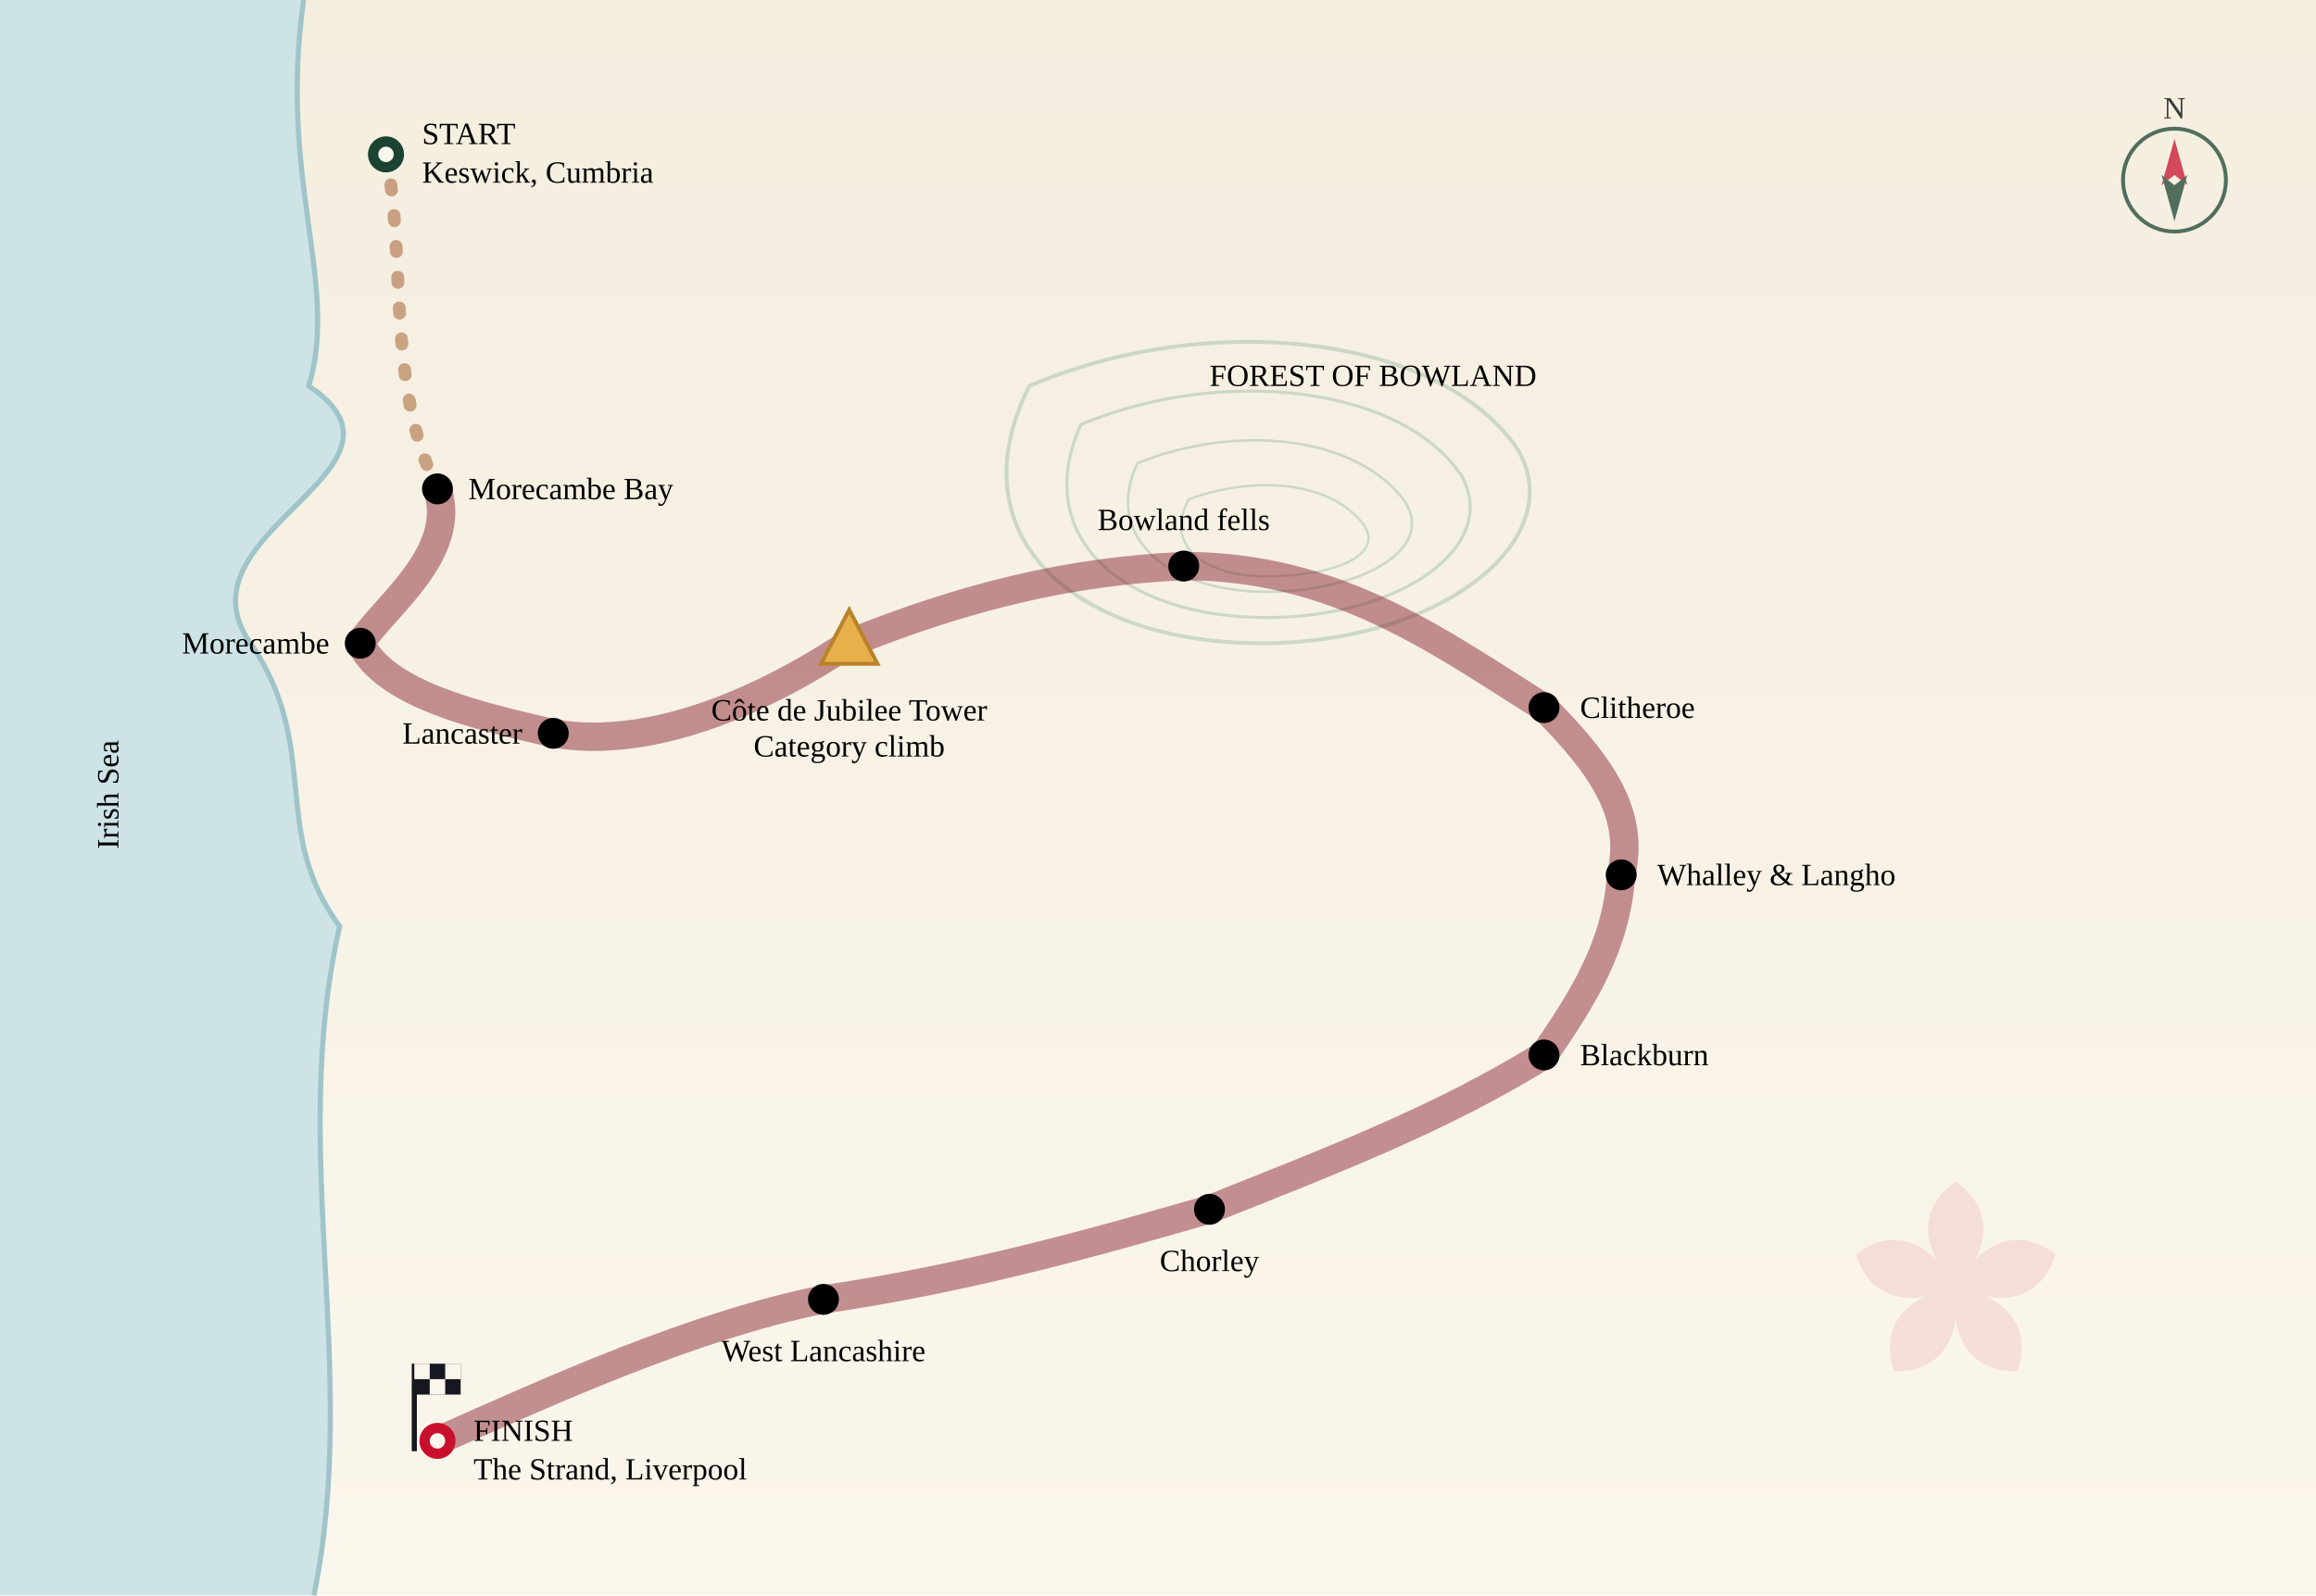
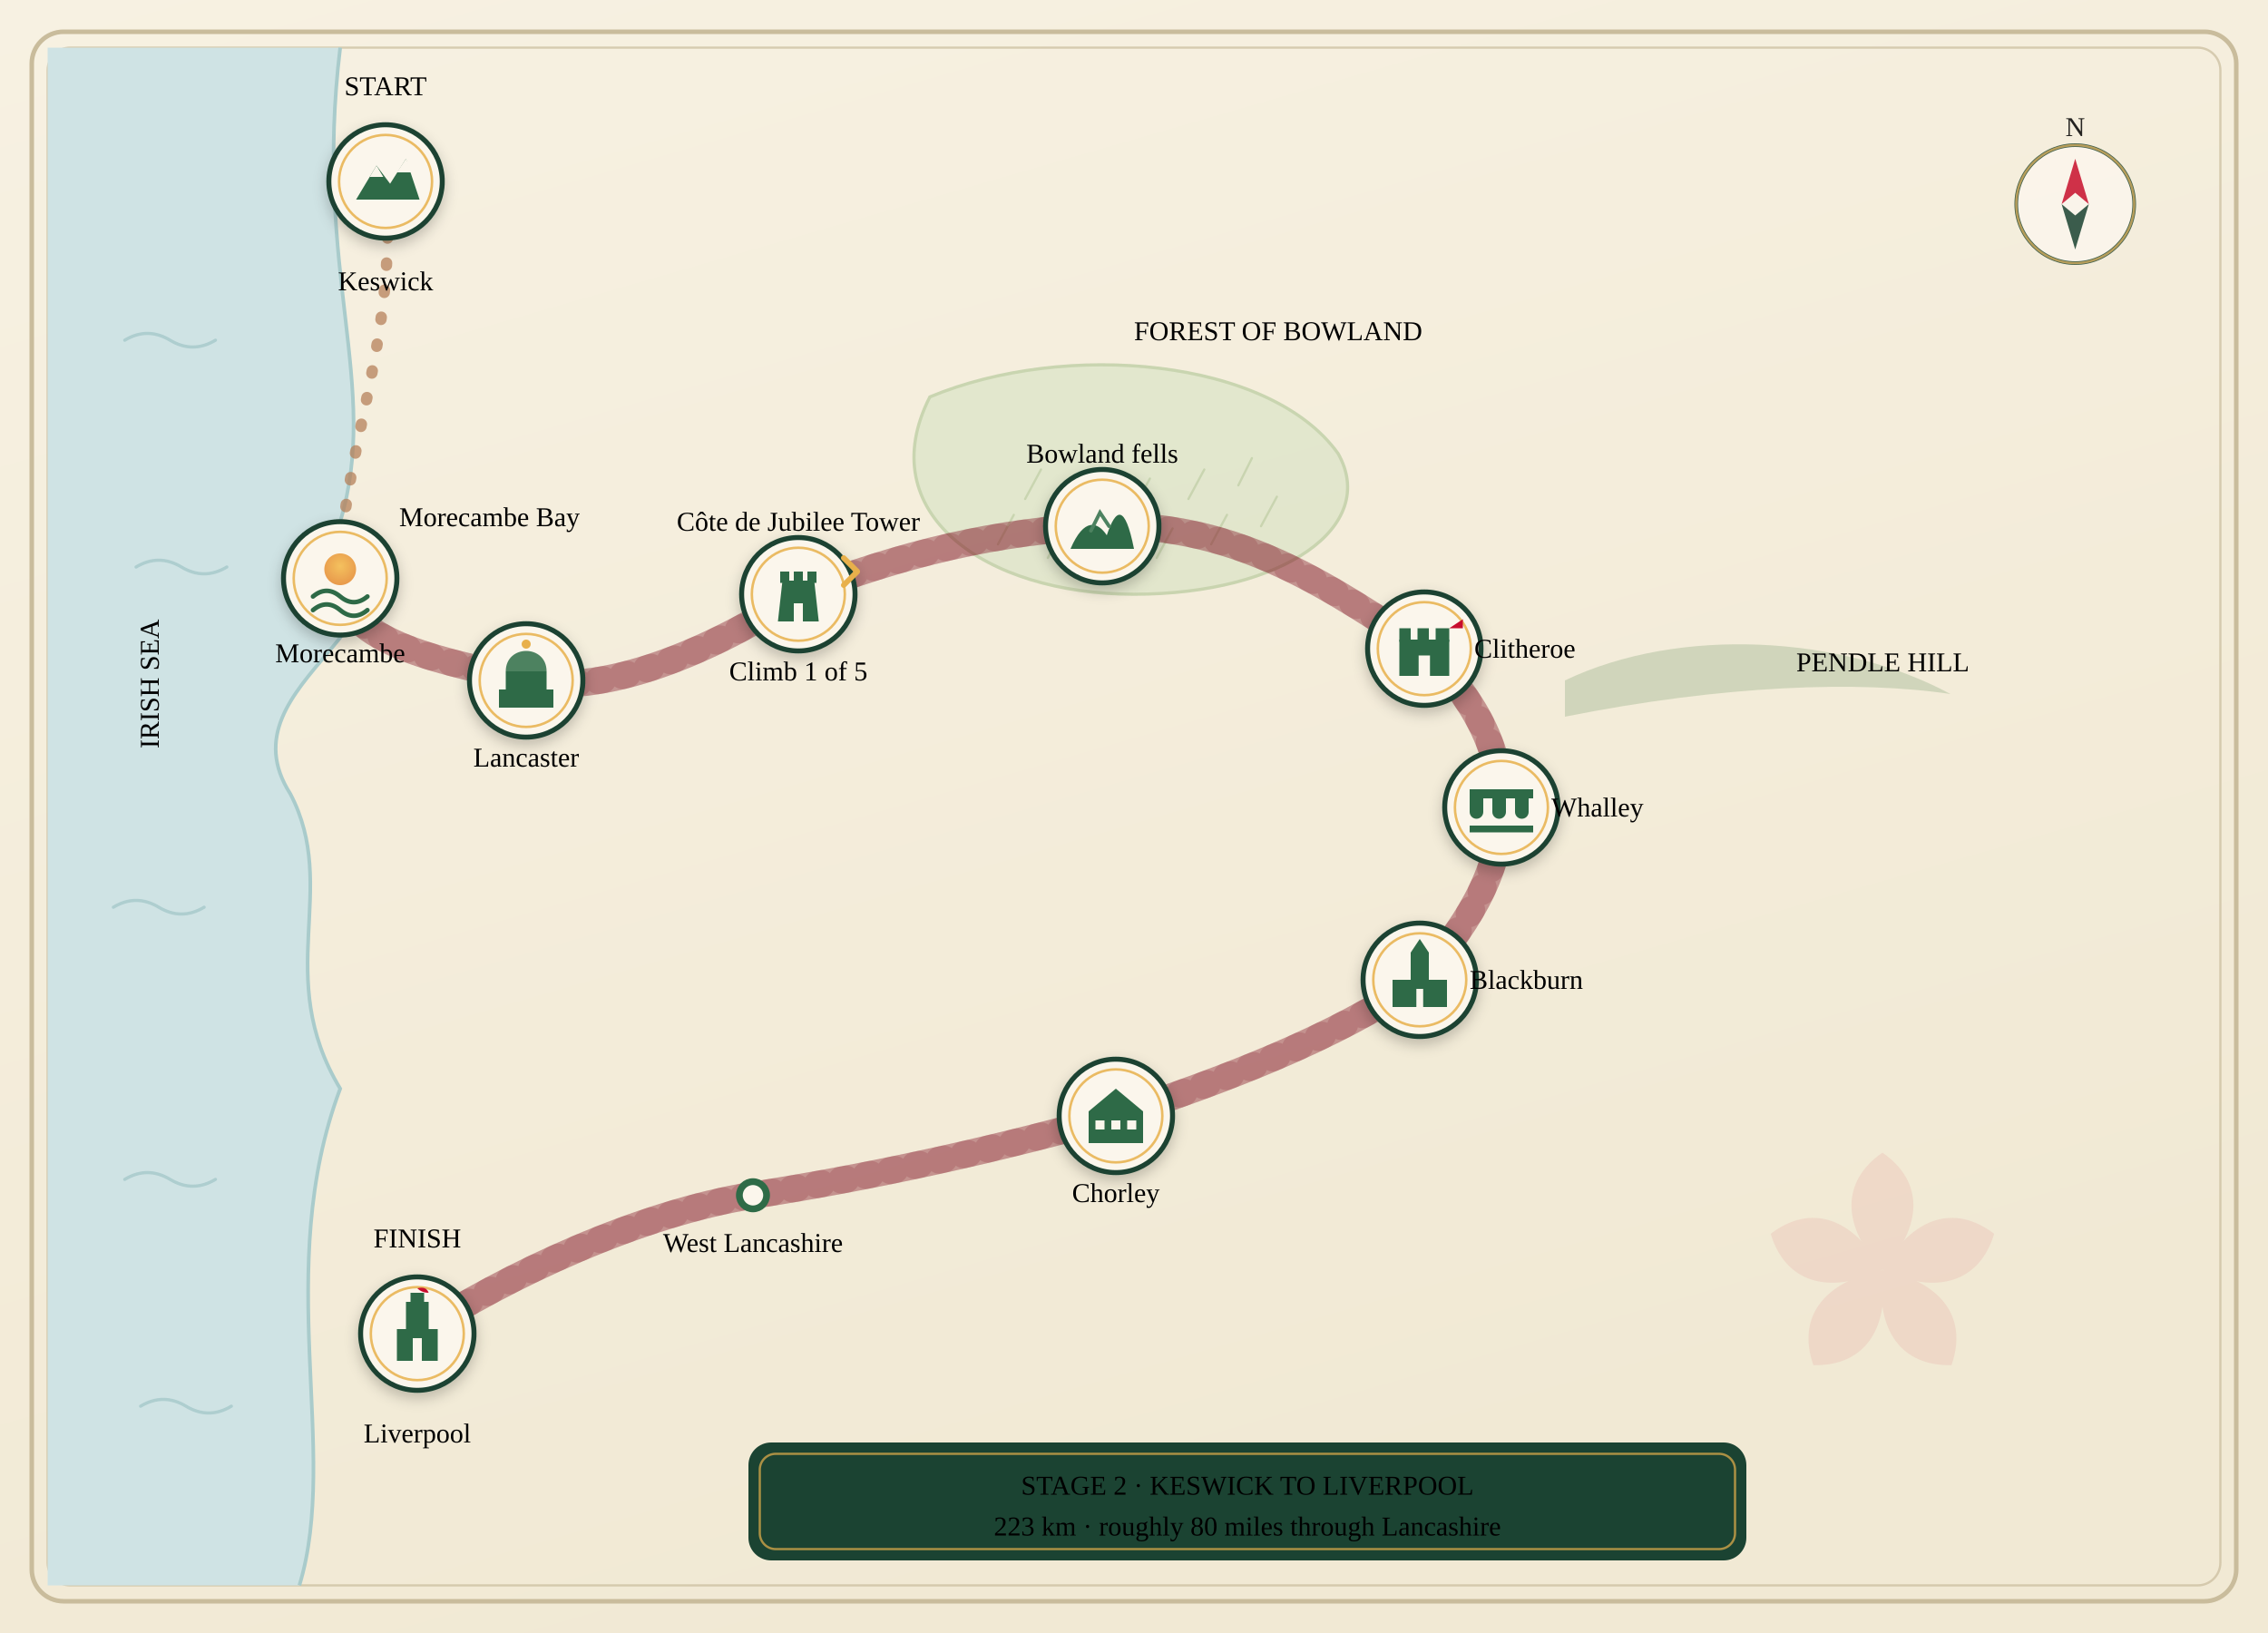
- <svg xmlns="http://www.w3.org/2000/svg" class="route-map" viewBox="0 0 900 620" role="img" aria-labelledby="routeMapTitle routeMapDesc">
+ <svg xmlns="http://www.w3.org/2000/svg" class="route-map" viewBox="0 0 1000 720" role="img" aria-labelledby="rmTitle rmDesc">
  <defs>
-     <linearGradient id="sky" x1="0" y1="0" x2="0" y2="1">
-       <stop offset="0" stop-color="#F4EEDF" />
-       <stop offset="1" stop-color="#FBF6EC" />
+     <linearGradient id="rm-paper" x1="0" y1="0" x2="0.4" y2="1">
+       <stop offset="0" stop-color="#F7F1E2" />
+       <stop offset="1" stop-color="#F1E9D4" />
    </linearGradient>
-     <linearGradient id="route" x1="0" y1="0" x2="1" y2="1">
-       <stop offset="0" stop-color="#C8102E" />
-       <stop offset="1" stop-color="#9E0B25" />
+     <linearGradient id="rm-route" x1="0" y1="0" x2="1" y2="1">
+       <stop offset="0" stop-color="#D8213E" />
+       <stop offset="0.55" stop-color="#C8102E" />
+       <stop offset="1" stop-color="#8E0B25" />
    </linearGradient>
+     <radialGradient id="rm-sun" cx="0.5" cy="0.4" r="0.6">
+       <stop offset="0" stop-color="#F4C15E" />
+       <stop offset="1" stop-color="#E8994B" />
+     </radialGradient>
+     <filter id="rm-shadow" x="-30%" y="-30%" width="160%" height="160%">
+       <feDropShadow dx="0" dy="2.5" stdDeviation="3" flood-color="#1B1206" flood-opacity="0.22" />
+     </filter>
+     <g id="ic-medbase">
+       <circle r="25" fill="#FBF6EC" stroke="#1B4332" stroke-width="2.2" />
+       <circle r="20.5" fill="none" stroke="#E8B04B" stroke-width="1.1" opacity="0.85" />
+     </g>
  </defs>
-   <rect x="0" y="0" width="900" height="620" fill="url(#sky)" />
-   <path d="M0,0 L118,0 C108,70 132,110 120,150 C168,182 70,206 96,248 C126,290 104,322 132,360 C112,448 140,532 122,620 L0,620 Z" fill="#CDE3E6" />
-   <path d="M118,0 C108,70 132,110 120,150 C168,182 70,206 96,248 C126,290 104,322 132,360 C112,448 140,532 122,620" fill="none" stroke="#9FC4C9" stroke-width="2" />
-   <text x="46" y="330" class="map-sea" transform="rotate(-90 46 330)">Irish Sea</text>
-   <g fill="none" stroke="#7FA98C" opacity="0.35">
-     <path d="M400 150 C470 120 560 130 590 175 C610 210 560 250 490 250 C420 250 370 210 400 150 Z" stroke-width="1.5" />
-     <path d="M420 165 C475 142 545 150 568 185 C583 212 545 240 492 240 C438 240 400 210 420 165 Z" stroke-width="1.2" />
-     <path d="M442 180 C482 164 528 170 546 195 C558 214 528 230 492 230 C456 230 428 210 442 180 Z" stroke-width="1" />
-     <path d="M462 194 C490 184 518 188 530 204 C538 216 518 224 492 224 C468 224 452 212 462 194 Z" stroke-width="0.9" />
-   </g>
-   <text x="470" y="150" class="map-region">FOREST OF BOWLAND</text>
-   <g transform="translate(760 500) scale(0.55) translate(-100 -100)" opacity="0.10">
+   <rect x="0" y="0" width="1000" height="720" fill="url(#rm-paper)" />
+   <rect x="14" y="14" width="972" height="692" rx="14" fill="none" stroke="#C9BC9C" stroke-width="2" />
+   <rect x="21" y="21" width="958" height="678" rx="10" fill="none" stroke="#C9BC9C" stroke-width="1" opacity="0.7" />
+   <path d="M21 21 L150 21 C138 120 168 170 150 230 C196 275 96 300 128 350 C150 392 120 430 150 480 C120 560 150 640 132 699 L21 699 Z" fill="#CFE3E4" />
+   <path d="M150 21 C138 120 168 170 150 230 C196 275 96 300 128 350 C150 392 120 430 150 480 C120 560 150 640 132 699" fill="none" stroke="#A9CBCB" stroke-width="1.6" />
+   <g stroke="#9FC4C6" stroke-width="1.4" fill="none" opacity="0.7" stroke-linecap="round">
+     <path d="M55 150 q10 -6 20 0 q10 6 20 0" />
+     <path d="M50 400 q10 -6 20 0 q10 6 20 0" />
+     <path d="M60 250 q10 -6 20 0 q10 6 20 0" />
+     <path d="M55 520 q10 -6 20 0 q10 6 20 0" />
+     <path d="M62 620 q10 -6 20 0 q10 6 20 0" />
+   </g>
+   <text x="70" y="330" class="rm-sea" transform="rotate(-90 70 330)">IRISH SEA</text>
+   <text x="176" y="232" class="rm-water">Morecambe Bay</text>
+   <g opacity="0.5">
+     <path d="M410 175 C470 150 560 158 590 200 C608 232 566 262 500 262 C434 262 384 226 410 175 Z" fill="#CFE0BE" stroke="#9DBB84" stroke-width="1.4" />
+     <g stroke="#9DBB84" stroke-width="1" stroke-linecap="round">
+       <path d="M440 240 l7 -13" />
+       <path d="M462 246 l7 -13" />
+       <path d="M486 248 l7 -13" />
+       <path d="M510 246 l7 -13" />
+       <path d="M534 240 l7 -13" />
+       <path d="M556 232 l7 -13" />
+       <path d="M452 220 l7 -13" />
+       <path d="M476 224 l7 -13" />
+       <path d="M500 224 l7 -13" />
+       <path d="M524 220 l7 -13" />
+       <path d="M546 214 l6 -12" />
+     </g>
+   </g>
+   <text x="500" y="150" class="rm-region">FOREST OF BOWLAND</text>
+   <path d="M690 300 C740 276 812 280 860 306 C820 300 760 302 690 316 Z" fill="#B9C7A6" opacity="0.6" />
+   <text x="792" y="296" class="rm-region rm-region--sm">PENDLE HILL</text>
+   <g transform="translate(830 560) scale(0.7) translate(-100 -100)" opacity="0.08">
    <g fill="#C8102E">
      <path d="M100 100 C74 72 74 44 100 26 C126 44 126 72 100 100 Z" transform="rotate(0 100 100)" />
      <path d="M100 100 C74 72 74 44 100 26 C126 44 126 72 100 100 Z" transform="rotate(72 100 100)" />
      <path d="M100 100 C74 72 74 44 100 26 C126 44 126 72 100 100 Z" transform="rotate(144 100 100)" />
      <path d="M100 100 C74 72 74 44 100 26 C126 44 126 72 100 100 Z" transform="rotate(216 100 100)" />
      <path d="M100 100 C74 72 74 44 100 26 C126 44 126 72 100 100 Z" transform="rotate(288 100 100)" />
    </g>
  </g>
-   <path d="M150 60 C158 100 150 150 170 190" fill="none" stroke="#B6805A" stroke-width="5" stroke-linecap="round" stroke-dasharray="2 10" opacity="0.7" />
-   <path id="routeLine" d="M170 190       C178 215 150 235 140 250       C150 270 185 278 215 285       C255 292 300 270 330 250       C375 232 415 222 460 220       C520 220 560 250 600 275       C625 300 635 318 630 340       C628 368 615 388 600 410       C560 435 515 452 470 470       C425 483 375 497 320 505       C270 515 215 540 170 560" pathLength="100" fill="none" stroke="#7A0A1D" stroke-width="11" stroke-linecap="round" stroke-linejoin="round" opacity="0.25" />
-   <use href="#routeLine" class="route-draw" stroke="url(#route)" stroke-width="6" opacity="1" />
-   <g transform="translate(150 60)">
-     <circle r="7" fill="#1B4332" />
-     <circle r="3" fill="#FBF6EC" />
-     <text x="14" y="-4" class="map-label map-label--muted">START</text>
-     <text x="14" y="11" class="map-place map-place--muted">Keswick, Cumbria</text>
-   </g>
-   <g transform="translate(330 250)">
-     <path d="M0 -13 L11 8 L-11 8 Z" fill="#E8B04B" stroke="#B9822A" stroke-width="1.5" />
-     <text x="0" y="30" class="map-place map-climb" text-anchor="middle">Côte de Jubilee Tower</text>
-     <text x="0" y="44" class="map-sub" text-anchor="middle">Category climb</text>
-   </g>
-   <g class="nodes">
-     <g transform="translate(170 190)">
-       <circle r="6" class="dot" />
-       <text x="12" y="4" class="map-place">Morecambe Bay</text>
-     </g>
-     <g transform="translate(140 250)">
-       <circle r="6" class="dot" />
-       <text x="-12" y="4" class="map-place" text-anchor="end">Morecambe</text>
-     </g>
-     <g transform="translate(215 285)">
-       <circle r="6" class="dot" />
-       <text x="-12" y="4" class="map-place" text-anchor="end">Lancaster</text>
-     </g>
-     <g transform="translate(460 220)">
-       <circle r="6" class="dot" />
-       <text x="0" y="-14" class="map-place" text-anchor="middle">Bowland fells</text>
-     </g>
-     <g transform="translate(600 275)">
-       <circle r="6" class="dot" />
-       <text x="14" y="4" class="map-place">Clitheroe</text>
-     </g>
-     <g transform="translate(630 340)">
-       <circle r="6" class="dot" />
-       <text x="14" y="4" class="map-place">Whalley &amp; Langho</text>
-     </g>
-     <g transform="translate(600 410)">
-       <circle r="6" class="dot" />
-       <text x="14" y="4" class="map-place">Blackburn</text>
-     </g>
-     <g transform="translate(470 470)">
-       <circle r="6" class="dot" />
-       <text x="0" y="24" class="map-place" text-anchor="middle">Chorley</text>
-     </g>
-     <g transform="translate(320 505)">
-       <circle r="6" class="dot" />
-       <text x="0" y="24" class="map-place" text-anchor="middle">West Lancashire</text>
-     </g>
-   </g>
-   <g transform="translate(170 560)">
-     <g transform="translate(-9 -30)">
-       <line x1="0" y1="0" x2="0" y2="34" stroke="#17171F" stroke-width="2" />
-       <rect x="0" y="0" width="18" height="12" fill="#17171F" />
-       <rect x="0" y="0" width="6" height="6" fill="#FBF6EC" />
-       <rect x="12" y="0" width="6" height="6" fill="#FBF6EC" />
-       <rect x="6" y="6" width="6" height="6" fill="#FBF6EC" />
-     </g>
-     <circle r="7" fill="#C8102E" />
-     <circle r="3" fill="#FBF6EC" />
-     <text x="14" y="0" class="map-label">FINISH</text>
-     <text x="14" y="15" class="map-place">The Strand, Liverpool</text>
-   </g>
-   <g transform="translate(845 70)" opacity="0.75">
-     <circle r="20" fill="none" stroke="#1B4332" stroke-width="1.5" />
-     <path d="M0 -16 L5 2 L0 -2 L-5 2 Z" fill="#C8102E" />
-     <path d="M0 16 L5 -2 L0 2 L-5 -2 Z" fill="#1B4332" />
-     <text x="0" y="-24" class="map-sub" text-anchor="middle">N</text>
+   <path d="M170 80 C176 150 150 200 150 255" fill="none" stroke="#B6805A" stroke-width="5" stroke-linecap="round" stroke-dasharray="1 11" opacity="0.75" />
+   <path id="routeLine" pathLength="100" d="M150 255 C150 285 200 292 232 300 C270 308 322 282 352 262 C398 244 440 234 486 232 C548 230 590 262 628 286 C650 308 662 330 662 356 C662 386 645 410 626 432 C588 458 540 476 492 492 C446 505 390 518 332 527 C282 535 224 562 184 588" fill="none" stroke="#7A0A1D" stroke-width="12" stroke-linecap="round" stroke-linejoin="round" opacity="0.22" />
+   <use href="#routeLine" class="route-draw" stroke="url(#rm-route)" stroke-width="6.5" />
+   <use href="#routeLine" stroke="#F6E3C6" stroke-width="1.4" stroke-dasharray="2 9" stroke-linecap="round" opacity="0.8" />
+   <g transform="translate(170 80)" filter="url(#rm-shadow)">
+     <use href="#ic-medbase" />
+     <g class="rm-ic">
+       <path d="M-13 8 L-4 -7 L2 1 L9 -10 L15 8 Z" fill="#2E6B47" />
+       <path d="M-4 -7 L-1 -2 L-7 -2 Z" fill="#FBF6EC" />
+       <path d="M9 -10 L12 -4 L5 -4 Z" fill="#FBF6EC" />
+     </g>
+   </g>
+   <text x="170" y="42" class="rm-label rm-label--muted" text-anchor="middle">START</text>
+   <text x="170" y="128" class="rm-place rm-place--muted" text-anchor="middle">Keswick</text>
+   <g transform="translate(150 255)" filter="url(#rm-shadow)">
+     <use href="#ic-medbase" />
+     <circle cx="0" cy="-4" r="7" fill="url(#rm-sun)" />
+     <g stroke="#2E6B47" stroke-width="2" fill="none" stroke-linecap="round">
+       <path d="M-12 8 q6 -5 12 0 q6 5 12 0" />
+       <path d="M-12 14 q6 -5 12 0 q6 5 12 0" />
+     </g>
+   </g>
+   <text x="150" y="292" class="rm-place" text-anchor="middle">Morecambe</text>
+   <g transform="translate(232 300)" filter="url(#rm-shadow)">
+     <use href="#ic-medbase" />
+     <g class="rm-ic">
+       <rect x="-12" y="4" width="24" height="8" fill="#2E6B47" />
+       <rect x="-9" y="-4" width="18" height="9" fill="#2E6B47" />
+       <path d="M-9 -4 C-9 -16 9 -16 9 -4 Z" fill="#4E8261" />
+       <circle cx="0" cy="-16" r="2" fill="#E8B04B" />
+     </g>
+   </g>
+   <text x="232" y="338" class="rm-place" text-anchor="middle">Lancaster</text>
+   <g transform="translate(352 262)" filter="url(#rm-shadow)">
+     <use href="#ic-medbase" />
+     <g class="rm-ic">
+       <path d="M-9 12 L-7 -6 L7 -6 L9 12 Z" fill="#2E6B47" />
+       <g fill="#2E6B47">
+         <rect x="-8" y="-10" width="4" height="5" />
+         <rect x="-2" y="-10" width="4" height="5" />
+         <rect x="4" y="-10" width="4" height="5" />
+       </g>
+       <rect x="-2" y="4" width="4" height="8" fill="#FBF6EC" />
+     </g>
+     <g fill="#E8B04B" stroke="#B9822A" stroke-width="0.8">
+       <path d="M20 -16 l6 6 l-6 6" fill="none" stroke="#E8B04B" stroke-width="2.4" stroke-linecap="round" stroke-linejoin="round" />
+     </g>
+   </g>
+   <text x="352" y="234" class="rm-place rm-climb" text-anchor="middle">Côte de Jubilee Tower</text>
+   <text x="352" y="300" class="rm-sub" text-anchor="middle">Climb 1 of 5</text>
+   <g transform="translate(486 232)" filter="url(#rm-shadow)">
+     <use href="#ic-medbase" />
+     <g class="rm-ic">
+       <path d="M-14 10 C-8 -4 -2 -2 2 4 C6 -8 10 -10 14 10 Z" fill="#2E6B47" />
+       <path d="M-5 2 l4 -8 l4 6" fill="none" stroke="#4E8261" stroke-width="1.6" stroke-linecap="round" />
+     </g>
+   </g>
+   <text x="486" y="204" class="rm-place" text-anchor="middle">Bowland fells</text>
+   <g transform="translate(628 286)" filter="url(#rm-shadow)">
+     <use href="#ic-medbase" />
+     <g class="rm-ic">
+       <rect x="-11" y="-4" width="22" height="16" fill="#2E6B47" />
+       <g fill="#2E6B47">
+         <rect x="-11" y="-9" width="5" height="6" />
+         <rect x="-3" y="-9" width="5" height="6" />
+         <rect x="5" y="-9" width="6" height="6" />
+       </g>
+       <rect x="-2.5" y="3" width="5" height="9" fill="#FBF6EC" />
+       <path d="M11 -9 l6 -4 l0 4 Z" fill="#C8102E" />
+     </g>
+   </g>
+   <text x="650" y="290" class="rm-place">Clitheroe</text>
+   <g transform="translate(662 356)" filter="url(#rm-shadow)">
+     <use href="#ic-medbase" />
+     <g class="rm-ic" fill="#2E6B47">
+       <rect x="-14" y="-8" width="28" height="4" />
+       <path d="M-14 -4 h6 v6 a3 3 0 0 1 -6 0 Z" />
+       <path d="M-4 -4 h6 v6 a3 3 0 0 1 -6 0 Z" />
+       <path d="M6 -4 h6 v6 a3 3 0 0 1 -6 0 Z" />
+       <rect x="-14" y="8" width="28" height="3" />
+     </g>
+   </g>
+   <text x="684" y="360" class="rm-place">Whalley</text>
+   <g transform="translate(626 432)" filter="url(#rm-shadow)">
+     <use href="#ic-medbase" />
+     <g class="rm-ic" fill="#2E6B47">
+       <rect x="-4" y="-12" width="8" height="24" />
+       <path d="M-4 -12 L0 -18 L4 -12 Z" />
+       <rect x="-12" y="0" width="8" height="12" />
+       <rect x="4" y="0" width="8" height="12" />
+       <rect x="-1.5" y="4" width="3" height="8" fill="#FBF6EC" />
+     </g>
+   </g>
+   <text x="648" y="436" class="rm-place">Blackburn</text>
+   <g transform="translate(492 492)" filter="url(#rm-shadow)">
+     <use href="#ic-medbase" />
+     <g class="rm-ic" fill="#2E6B47">
+       <rect x="-12" y="-2" width="24" height="14" />
+       <path d="M-12 -2 L0 -12 L12 -2 Z" />
+       <rect x="-9" y="2" width="4" height="4" fill="#FBF6EC" />
+       <rect x="-2" y="2" width="4" height="4" fill="#FBF6EC" />
+       <rect x="5" y="2" width="4" height="4" fill="#FBF6EC" />
+     </g>
+   </g>
+   <text x="492" y="530" class="rm-place" text-anchor="middle">Chorley</text>
+   <g transform="translate(332 527)">
+     <circle r="6" fill="#FBF6EC" stroke="#2E6B47" stroke-width="3" />
+   </g>
+   <text x="332" y="552" class="rm-place rm-place--sm" text-anchor="middle">West Lancashire</text>
+   <g transform="translate(184 588)" filter="url(#rm-shadow)">
+     <use href="#ic-medbase" />
+     <g class="rm-ic">
+       <rect x="-5" y="-14" width="10" height="26" fill="#2E6B47" />
+       <rect x="-9" y="-2" width="18" height="14" fill="#2E6B47" />
+       <rect x="-3" y="-18" width="6" height="4" fill="#2E6B47" />
+       <path d="M0 -20 q4 -1 5 2 q-3 0 -5 -2 Z" fill="#C8102E" />
+       <rect x="-2" y="2" width="4" height="10" fill="#FBF6EC" />
+     </g>
+   </g>
+   <text x="184" y="550" class="rm-label" text-anchor="middle">FINISH</text>
+   <text x="184" y="636" class="rm-place" text-anchor="middle">Liverpool</text>
+   <g transform="translate(915 90)" opacity="0.85">
+     <circle r="26" fill="#FBF6EC" stroke="#1B4332" stroke-width="1.6" />
+     <circle r="26" fill="none" stroke="#E8B04B" stroke-width="1" opacity="0.7" />
+     <path d="M0 -20 L6 0 L0 -5 L-6 0 Z" fill="#C8102E" />
+     <path d="M0 20 L6 0 L0 5 L-6 0 Z" fill="#1B4332" />
+     <text x="0" y="-30" class="rm-sub" text-anchor="middle">N</text>
+   </g>
+   <g>
+     <rect x="330" y="636" width="440" height="52" rx="10" fill="#1B4332" />
+     <rect x="335" y="641" width="430" height="42" rx="7" fill="none" stroke="#E8B04B" stroke-width="1" opacity="0.7" />
+     <text x="550" y="659" class="rm-title" text-anchor="middle">STAGE 2 · KESWICK TO LIVERPOOL</text>
+     <text x="550" y="677" class="rm-title-sub" text-anchor="middle">223 km · roughly 80 miles through Lancashire</text>
  </g>
</svg>
